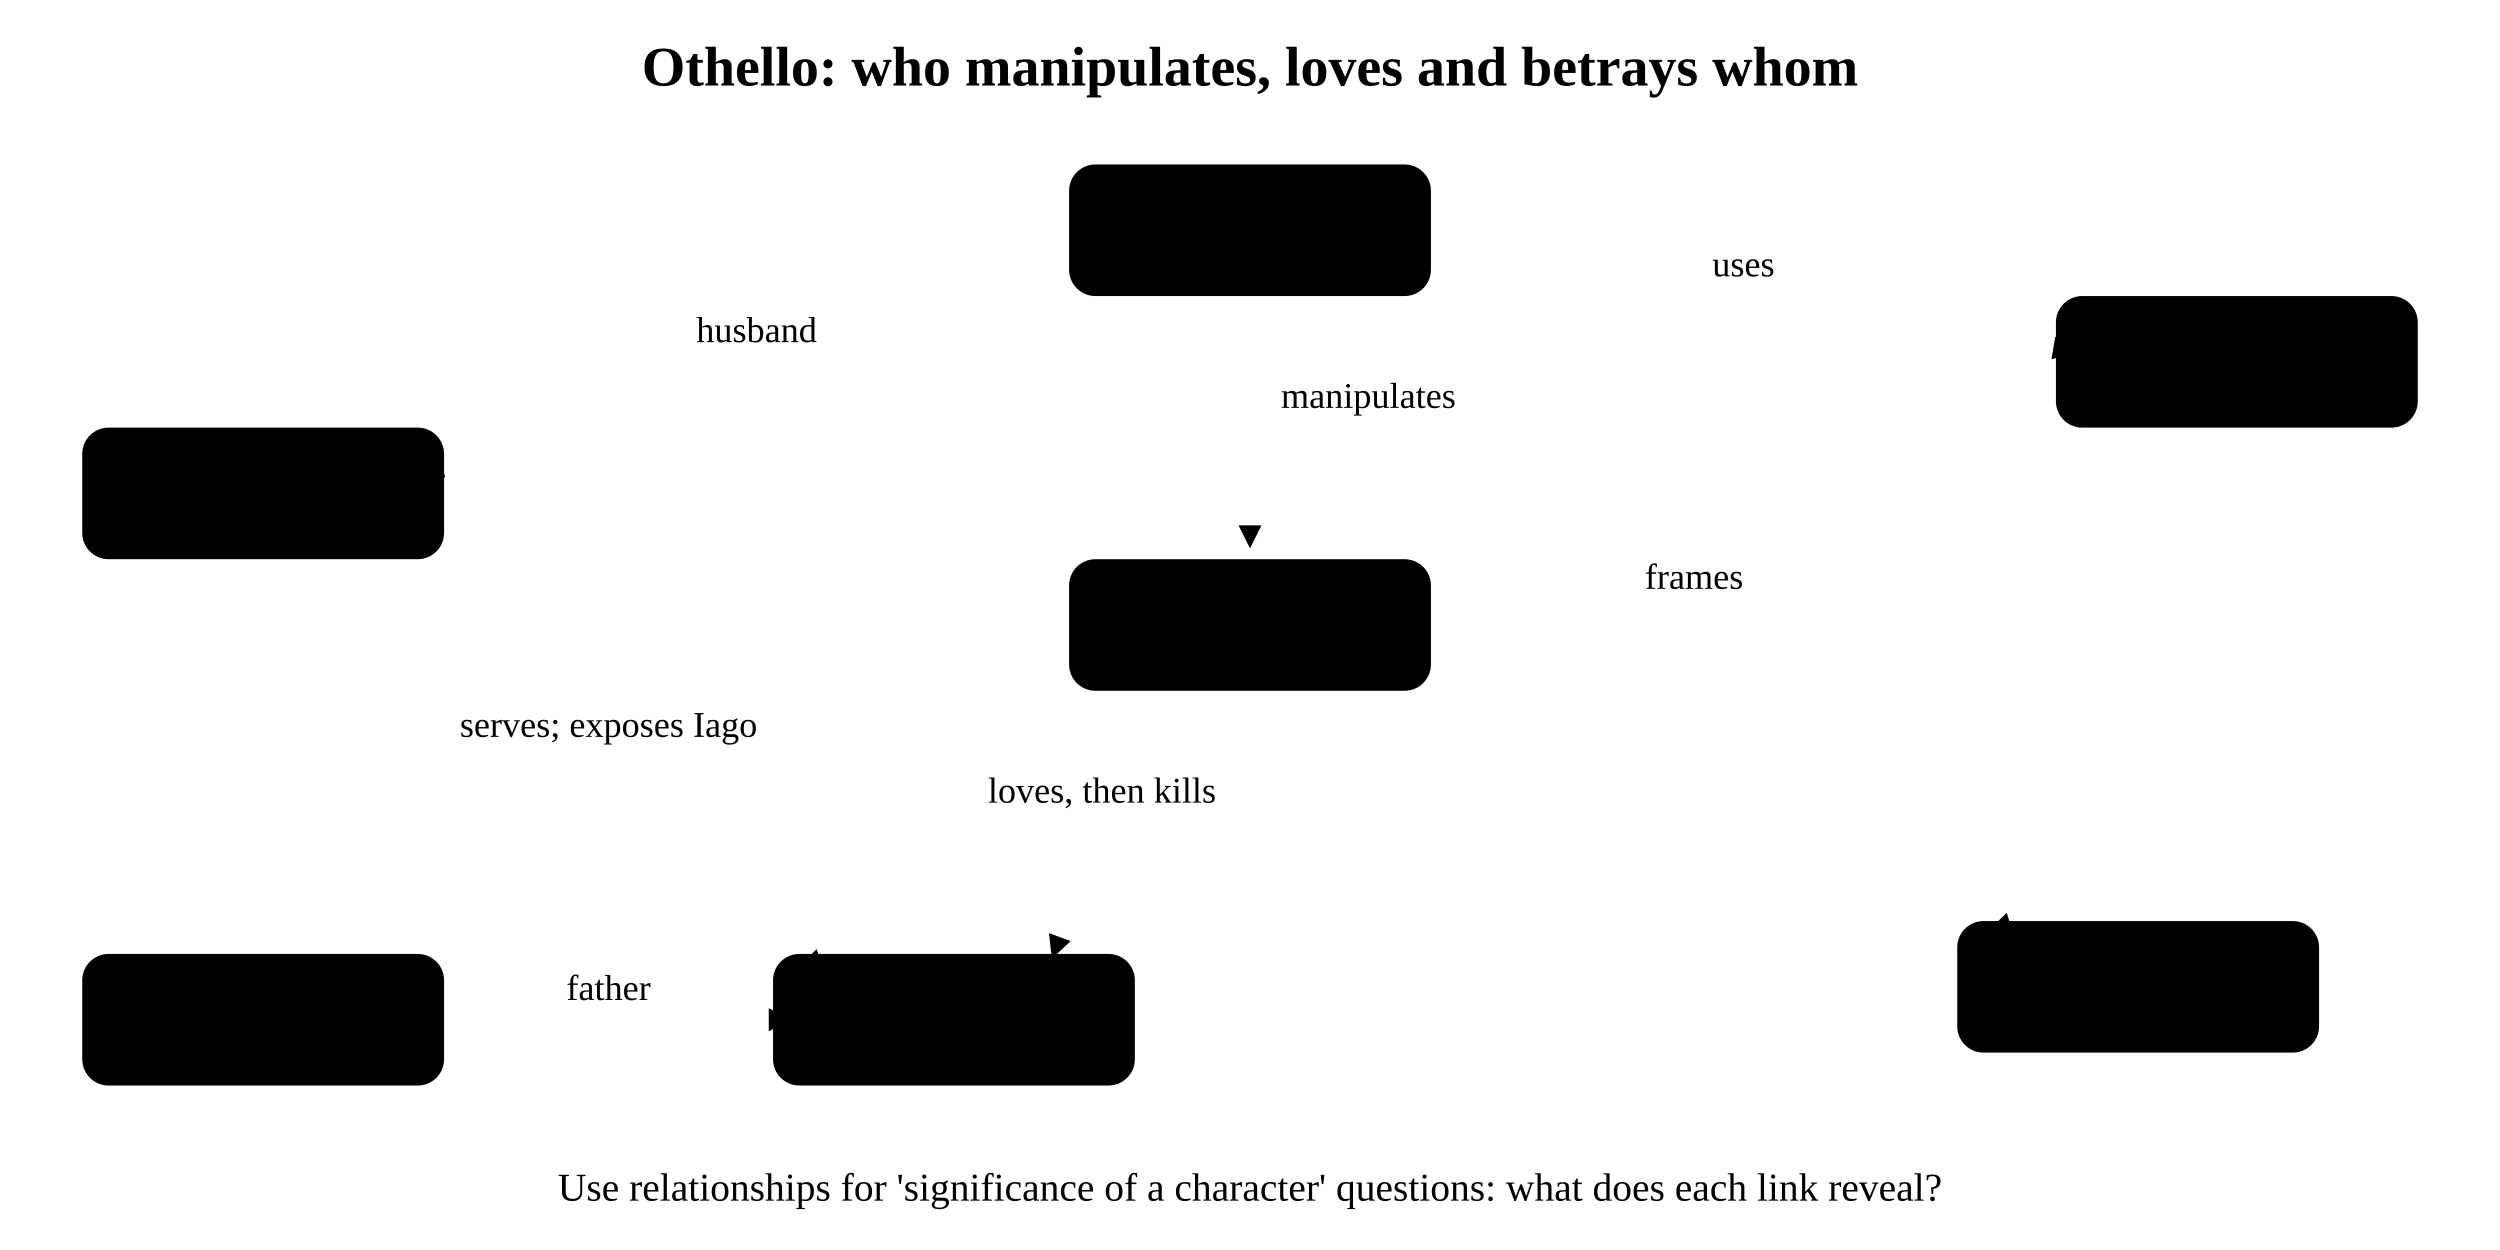
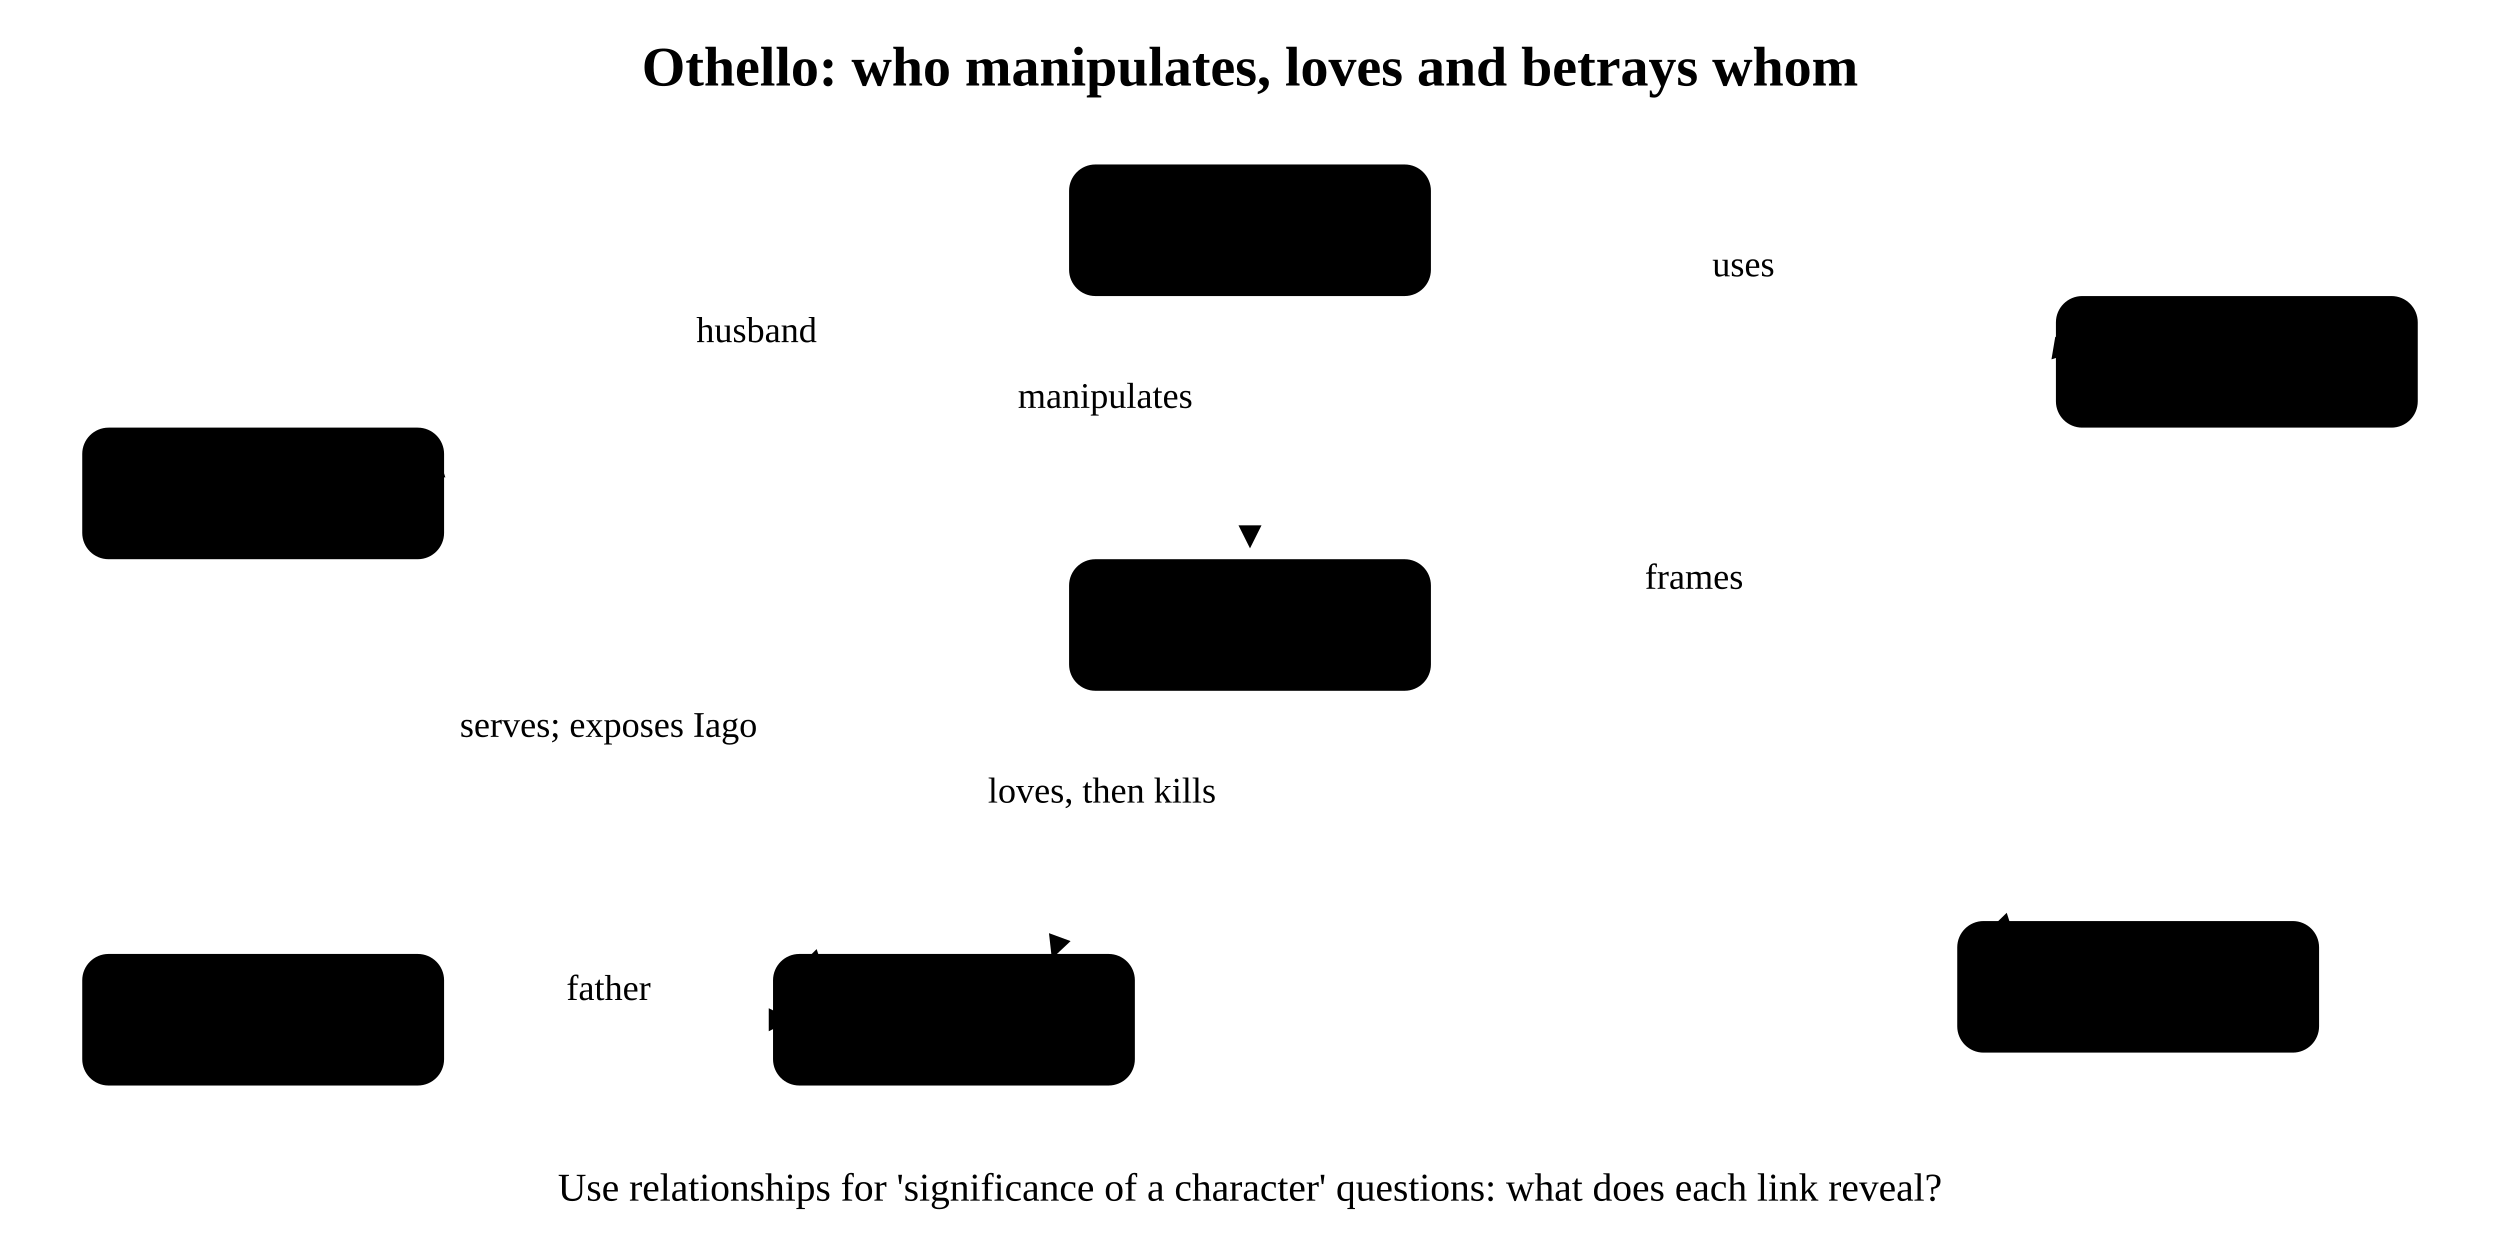
<svg xmlns="http://www.w3.org/2000/svg" viewBox="0 0 760 380" role="img" aria-label="Network of character relationships in Othello" class="dg">
  <defs>
    <marker id="ah-english-relationships" viewBox="0 0 10 10" refX="9" refY="5" markerWidth="7" markerHeight="7" orient="auto-start-reverse">
      <path d="M0 0L10 5L0 10z" class="ah" />
    </marker>
  </defs>
  <text x="380" y="26" text-anchor="middle" class="tt" font-size="17" font-weight="700">Othello: who manipulates, loves and betrays whom</text>
  <line x1="380.0" y1="94.0" x2="380.0" y2="166.0" class="arr" marker-end="url(#ah-english-relationships)" />
-   <text x="416.0" y="124.0" text-anchor="middle" class="t2" font-size="11">manipulates</text>
+   <text x="336.0" y="124.0" text-anchor="middle" class="t2" font-size="11">manipulates</text>
  <line x1="418.062" y1="85.563" x2="611.938" y2="284.437" class="arr" marker-end="url(#ah-english-relationships)" />
  <text x="515.0" y="179.0" text-anchor="middle" class="t2" font-size="11">frames</text>
  <line x1="429.561" y1="73.172" x2="630.439" y2="106.828" class="arr" marker-end="url(#ah-english-relationships)" />
  <text x="530.0" y="84.0" text-anchor="middle" class="t2" font-size="11">uses</text>
  <line x1="331.688" y1="76.184" x2="128.312" y2="143.816" class="ar" marker-end="url(#ah-english-relationships)" />
  <text x="230.0" y="104.0" text-anchor="middle" class="t2" font-size="11">husband</text>
  <line x1="350.0" y1="209.2" x2="320.0" y2="290.8" class="arb" marker-end="url(#ah-english-relationships)" />
  <text x="335.0" y="244.0" text-anchor="middle" class="t2" font-size="11">loves, then kills</text>
  <line x1="119.772" y1="164.545" x2="250.228" y2="295.455" class="arg" marker-end="url(#ah-english-relationships)" />
  <text x="185.0" y="224.0" text-anchor="middle" class="t2" font-size="11">serves; exposes Iago</text>
  <line x1="130.0" y1="310.0" x2="240.0" y2="310.0" class="ar" marker-end="url(#ah-english-relationships)" />
  <text x="185.0" y="304.0" text-anchor="middle" class="t2" font-size="11">father</text>
  <rect x="325" y="50" width="110" height="40" rx="8" class="boxr" />
  <text x="380.0" y="75.0" text-anchor="middle" class="t" font-size="14" font-weight="700">Iago</text>
  <rect x="325" y="170" width="110" height="40" rx="8" class="boxb" />
  <text x="380.0" y="195.0" text-anchor="middle" class="t" font-size="14" font-weight="700">Othello</text>
  <rect x="235" y="290" width="110" height="40" rx="8" class="boxg" />
  <text x="290.0" y="315.0" text-anchor="middle" class="t" font-size="14" font-weight="700">Desdemona</text>
  <rect x="595" y="280" width="110" height="40" rx="8" class="boxy" />
  <text x="650.0" y="305.0" text-anchor="middle" class="t" font-size="14" font-weight="700">Cassio</text>
  <rect x="25" y="130" width="110" height="40" rx="8" class="boxg" />
  <text x="80.0" y="155.0" text-anchor="middle" class="t" font-size="14" font-weight="700">Emilia</text>
  <rect x="625" y="90" width="110" height="40" rx="8" class="box" />
  <text x="680.0" y="115.0" text-anchor="middle" class="t" font-size="14" font-weight="700">Roderigo</text>
  <rect x="25" y="290" width="110" height="40" rx="8" class="box" />
  <text x="80.0" y="315.0" text-anchor="middle" class="t" font-size="14" font-weight="700">Brabantio</text>
  <text x="380" y="365" text-anchor="middle" class="t2" font-size="12">Use relationships for 'significance of a character' questions: what does each link reveal?</text>
</svg>
